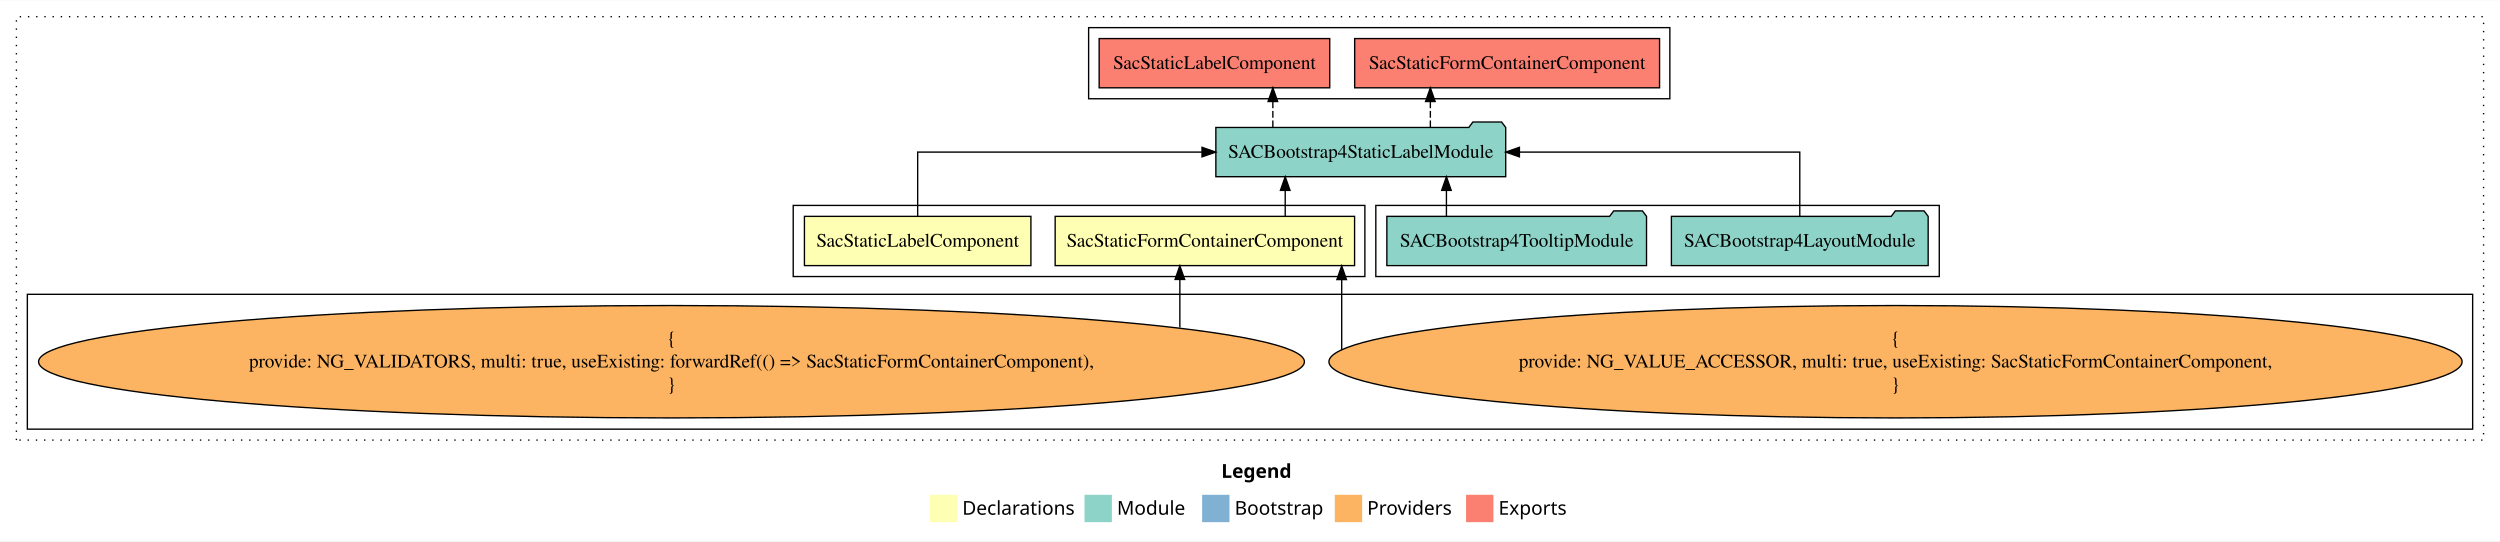
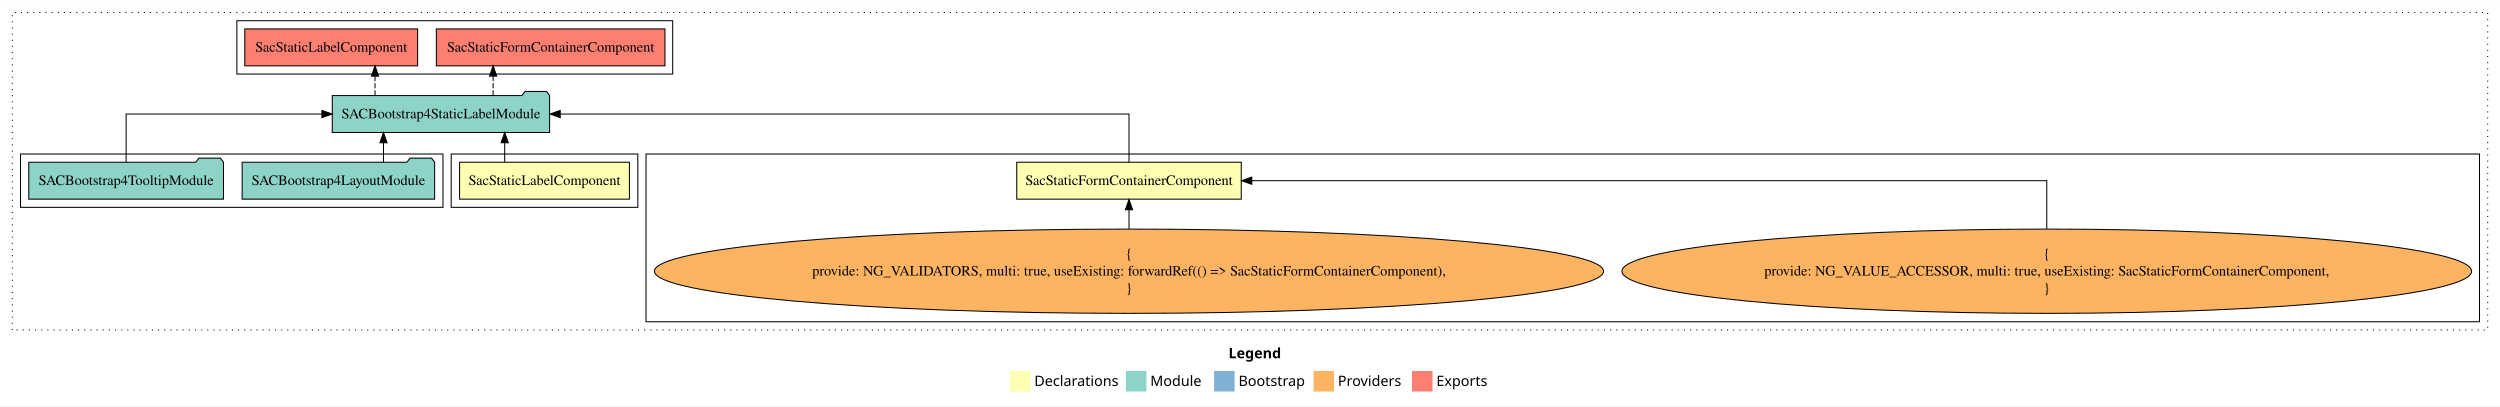
- <svg xmlns="http://www.w3.org/2000/svg" width="1828pt" height="396pt" viewBox="0.00 0.00 1828.00 395.59">
+ <svg xmlns="http://www.w3.org/2000/svg" width="2438pt" height="396pt" viewBox="0.00 0.00 2438.00 395.59">
  <g id="graph0" class="graph" transform="scale(1 1) rotate(0) translate(4 391.59)">
-     <polygon fill="white" stroke="transparent" points="-4,4 -4,-391.59 1824,-391.59 1824,4 -4,4" />
-     <text text-anchor="start" x="889.01" y="-42.4" font-family="Times-12" font-weight="bold" font-size="14.00">Legend</text>
-     <polygon fill="#ffffb3" stroke="transparent" points="676,-10 676,-30 696,-30 696,-10 676,-10" />
-     <text text-anchor="start" x="699.63" y="-15.4" font-family="Times-12" font-size="14.00">  Declarations</text>
-     <polygon fill="#8dd3c7" stroke="transparent" points="789,-10 789,-30 809,-30 809,-10 789,-10" />
-     <text text-anchor="start" x="812.73" y="-15.4" font-family="Times-12" font-size="14.00">  Module</text>
-     <polygon fill="#80b1d3" stroke="transparent" points="875,-10 875,-30 895,-30 895,-10 875,-10" />
-     <text text-anchor="start" x="898.78" y="-15.4" font-family="Times-12" font-size="14.00">  Bootstrap</text>
-     <polygon fill="#fdb462" stroke="transparent" points="972,-10 972,-30 992,-30 992,-10 972,-10" />
-     <text text-anchor="start" x="995.67" y="-15.4" font-family="Times-12" font-size="14.00">  Providers</text>
-     <polygon fill="#fb8072" stroke="transparent" points="1068,-10 1068,-30 1088,-30 1088,-10 1068,-10" />
-     <text text-anchor="start" x="1091.73" y="-15.4" font-family="Times-12" font-size="14.00">  Exports</text>
+     <polygon fill="white" stroke="transparent" points="-4,4 -4,-391.59 2434,-391.59 2434,4 -4,4" />
+     <text text-anchor="start" x="1194.01" y="-42.4" font-family="Times-12" font-weight="bold" font-size="14.00">Legend</text>
+     <polygon fill="#ffffb3" stroke="transparent" points="981,-10 981,-30 1001,-30 1001,-10 981,-10" />
+     <text text-anchor="start" x="1004.63" y="-15.4" font-family="Times-12" font-size="14.00">  Declarations</text>
+     <polygon fill="#8dd3c7" stroke="transparent" points="1094,-10 1094,-30 1114,-30 1114,-10 1094,-10" />
+     <text text-anchor="start" x="1117.73" y="-15.4" font-family="Times-12" font-size="14.00">  Module</text>
+     <polygon fill="#80b1d3" stroke="transparent" points="1180,-10 1180,-30 1200,-30 1200,-10 1180,-10" />
+     <text text-anchor="start" x="1203.78" y="-15.4" font-family="Times-12" font-size="14.00">  Bootstrap</text>
+     <polygon fill="#fdb462" stroke="transparent" points="1277,-10 1277,-30 1297,-30 1297,-10 1277,-10" />
+     <text text-anchor="start" x="1300.67" y="-15.4" font-family="Times-12" font-size="14.00">  Providers</text>
+     <polygon fill="#fb8072" stroke="transparent" points="1373,-10 1373,-30 1393,-30 1393,-10 1373,-10" />
+     <text text-anchor="start" x="1396.73" y="-15.4" font-family="Times-12" font-size="14.00">  Exports</text>
    <g id="clust1" class="cluster">
-       <polygon fill="none" stroke="black" stroke-dasharray="1,5" points="8,-70 8,-379.59 1812,-379.59 1812,-70 8,-70" />
+       <polygon fill="none" stroke="black" stroke-dasharray="1,5" points="8,-70 8,-379.59 2422,-379.59 2422,-70 8,-70" />
+     </g>
+     <g id="clust3" class="cluster">
+       <polygon fill="none" stroke="black" points="626,-78 626,-241.59 2414,-241.59 2414,-78 626,-78" />
+     </g>
+     <g id="clust6" class="cluster">
+       <polygon fill="none" stroke="black" points="227,-319.59 227,-371.59 652,-371.59 652,-319.59 227,-319.59" />
+     </g>
+     <g id="clust2" class="cluster">
+       <polygon fill="none" stroke="black" points="436,-189.59 436,-241.59 618,-241.59 618,-189.59 436,-189.59" />
    </g>
    <g id="clust5" class="cluster">
-       <polygon fill="none" stroke="black" points="1002,-189.59 1002,-241.59 1414,-241.59 1414,-189.59 1002,-189.59" />
-     </g>
-     <g id="clust6" class="cluster">
-       <polygon fill="none" stroke="black" points="792,-319.59 792,-371.59 1217,-371.59 1217,-319.59 792,-319.59" />
-     </g>
-     <g id="clust2" class="cluster">
-       <polygon fill="none" stroke="black" points="576,-189.59 576,-241.59 994,-241.59 994,-189.59 576,-189.59" />
-     </g>
-     <g id="clust3" class="cluster">
-       <polygon fill="none" stroke="black" points="16,-78 16,-176.59 1804,-176.59 1804,-78 16,-78" />
+       <polygon fill="none" stroke="black" points="16,-189.59 16,-241.59 428,-241.59 428,-189.59 16,-189.59" />
    </g>
    <g id="node1" class="node">
-       <polygon fill="#ffffb3" stroke="black" points="986.47,-233.59 767.53,-233.59 767.53,-197.59 986.47,-197.59 986.47,-233.59" />
-       <text text-anchor="middle" x="877" y="-211.39" font-family="Times,serif" font-size="14.00">SacStaticFormContainerComponent</text>
+       <polygon fill="#ffffb3" stroke="black" points="1206.47,-233.59 987.53,-233.59 987.53,-197.59 1206.47,-197.59 1206.47,-233.59" />
+       <text text-anchor="middle" x="1097" y="-211.39" font-family="Times,serif" font-size="14.00">SacStaticFormContainerComponent</text>
    </g>
    <g id="node3" class="node">
-       <polygon fill="#8dd3c7" stroke="black" points="1096.97,-298.59 1093.97,-302.59 1072.97,-302.59 1069.97,-298.59 885.03,-298.59 885.03,-262.59 1096.97,-262.59 1096.97,-298.59" />
-       <text text-anchor="middle" x="991" y="-276.39" font-family="Times,serif" font-size="14.00">SACBootstrap4StaticLabelModule</text>
+       <polygon fill="#8dd3c7" stroke="black" points="531.97,-298.59 528.97,-302.59 507.97,-302.59 504.97,-298.59 320.03,-298.59 320.03,-262.59 531.97,-262.59 531.97,-298.59" />
+       <text text-anchor="middle" x="426" y="-276.39" font-family="Times,serif" font-size="14.00">SACBootstrap4StaticLabelModule</text>
    </g>
    <g id="edge1" class="edge">
-       <path fill="none" stroke="black" d="M935.75,-233.7C935.75,-233.7 935.75,-252.58 935.75,-252.58" />
-       <polygon fill="black" stroke="black" points="932.25,-252.58 935.75,-262.58 939.25,-252.58 932.25,-252.58" />
+       <path fill="none" stroke="black" d="M1097,-233.7C1097,-252.93 1097,-280.59 1097,-280.59 1097,-280.59 542.32,-280.59 542.32,-280.59" />
+       <polygon fill="black" stroke="black" points="542.32,-277.09 532.32,-280.59 542.32,-284.09 542.32,-277.09" />
    </g>
    <g id="node2" class="node">
-       <polygon fill="#ffffb3" stroke="black" points="749.8,-233.59 584.2,-233.59 584.2,-197.59 749.8,-197.59 749.8,-233.59" />
-       <text text-anchor="middle" x="667" y="-211.39" font-family="Times,serif" font-size="14.00">SacStaticLabelComponent</text>
+       <polygon fill="#ffffb3" stroke="black" points="609.8,-233.59 444.2,-233.59 444.2,-197.59 609.8,-197.59 609.8,-233.59" />
+       <text text-anchor="middle" x="527" y="-211.39" font-family="Times,serif" font-size="14.00">SacStaticLabelComponent</text>
    </g>
    <g id="edge4" class="edge">
-       <path fill="none" stroke="black" d="M667,-233.7C667,-252.93 667,-280.59 667,-280.59 667,-280.59 874.91,-280.59 874.91,-280.59" />
-       <polygon fill="black" stroke="black" points="874.91,-284.09 884.91,-280.59 874.91,-277.09 874.91,-284.09" />
+       <path fill="none" stroke="black" d="M488.17,-233.7C488.17,-233.7 488.17,-252.58 488.17,-252.58" />
+       <polygon fill="black" stroke="black" points="484.67,-252.58 488.17,-262.58 491.67,-252.58 484.67,-252.58" />
    </g>
    <g id="node8" class="node">
-       <polygon fill="#fb8072" stroke="black" points="1209.47,-363.59 986.53,-363.59 986.53,-327.59 1209.47,-327.59 1209.47,-363.59" />
-       <text text-anchor="middle" x="1098" y="-341.39" font-family="Times,serif" font-size="14.00">SacStaticFormContainerComponent </text>
+       <polygon fill="#fb8072" stroke="black" points="644.47,-363.59 421.53,-363.59 421.53,-327.59 644.47,-327.59 644.47,-363.59" />
+       <text text-anchor="middle" x="533" y="-341.39" font-family="Times,serif" font-size="14.00">SacStaticFormContainerComponent </text>
    </g>
    <g id="edge7" class="edge">
-       <path fill="none" stroke="black" stroke-dasharray="5,2" d="M1041.88,-298.7C1041.88,-298.7 1041.88,-317.58 1041.88,-317.58" />
-       <polygon fill="black" stroke="black" points="1038.38,-317.58 1041.88,-327.58 1045.38,-317.58 1038.38,-317.58" />
+       <path fill="none" stroke="black" stroke-dasharray="5,2" d="M476.88,-298.7C476.88,-298.7 476.88,-317.58 476.88,-317.58" />
+       <polygon fill="black" stroke="black" points="473.38,-317.58 476.88,-327.58 480.38,-317.58 473.38,-317.58" />
    </g>
    <g id="node9" class="node">
-       <polygon fill="#fb8072" stroke="black" points="968.3,-363.59 799.7,-363.59 799.7,-327.59 968.3,-327.59 968.3,-363.59" />
-       <text text-anchor="middle" x="884" y="-341.39" font-family="Times,serif" font-size="14.00">SacStaticLabelComponent </text>
+       <polygon fill="#fb8072" stroke="black" points="403.3,-363.59 234.7,-363.59 234.7,-327.59 403.3,-327.59 403.3,-363.59" />
+       <text text-anchor="middle" x="319" y="-341.39" font-family="Times,serif" font-size="14.00">SacStaticLabelComponent </text>
    </g>
    <g id="edge8" class="edge">
-       <path fill="none" stroke="black" stroke-dasharray="5,2" d="M926.71,-298.7C926.71,-298.7 926.71,-317.58 926.71,-317.58" />
-       <polygon fill="black" stroke="black" points="923.21,-317.58 926.71,-327.58 930.21,-317.58 923.21,-317.58" />
+       <path fill="none" stroke="black" stroke-dasharray="5,2" d="M361.71,-298.7C361.71,-298.7 361.71,-317.58 361.71,-317.58" />
+       <polygon fill="black" stroke="black" points="358.21,-317.58 361.71,-327.58 365.21,-317.58 358.21,-317.58" />
    </g>
    <g id="node4" class="node">
-       <ellipse fill="#fdb462" stroke="black" cx="1382" cy="-127.3" rx="414.29" ry="41.09" />
-       <text text-anchor="middle" x="1382" y="-139.9" font-family="Times,serif" font-size="14.00">{</text>
-       <text text-anchor="middle" x="1382" y="-123.1" font-family="Times,serif" font-size="14.00">    provide: NG_VALUE_ACCESSOR, multi: true, useExisting: SacStaticFormContainerComponent,</text>
-       <text text-anchor="middle" x="1382" y="-106.3" font-family="Times,serif" font-size="14.00">}</text>
+       <ellipse fill="#fdb462" stroke="black" cx="1992" cy="-127.3" rx="414.29" ry="41.09" />
+       <text text-anchor="middle" x="1992" y="-139.9" font-family="Times,serif" font-size="14.00">{</text>
+       <text text-anchor="middle" x="1992" y="-123.1" font-family="Times,serif" font-size="14.00">    provide: NG_VALUE_ACCESSOR, multi: true, useExisting: SacStaticFormContainerComponent,</text>
+       <text text-anchor="middle" x="1992" y="-106.3" font-family="Times,serif" font-size="14.00">}</text>
    </g>
    <g id="edge2" class="edge">
-       <path fill="none" stroke="black" d="M977.05,-136.08C977.05,-136.08 977.05,-187.37 977.05,-187.37" />
-       <polygon fill="black" stroke="black" points="973.55,-187.37 977.05,-197.37 980.55,-187.37 973.55,-187.37" />
+       <path fill="none" stroke="black" d="M1992,-168.6C1992,-191.58 1992,-215.59 1992,-215.59 1992,-215.59 1216.74,-215.59 1216.74,-215.59" />
+       <polygon fill="black" stroke="black" points="1216.74,-212.09 1206.74,-215.59 1216.74,-219.09 1216.74,-212.09" />
    </g>
    <g id="node5" class="node">
-       <ellipse fill="#fdb462" stroke="black" cx="487" cy="-127.3" rx="462.8" ry="41.09" />
-       <text text-anchor="middle" x="487" y="-139.9" font-family="Times,serif" font-size="14.00">{</text>
-       <text text-anchor="middle" x="487" y="-123.1" font-family="Times,serif" font-size="14.00">    provide: NG_VALIDATORS, multi: true, useExisting: forwardRef(() =&gt; SacStaticFormContainerComponent),</text>
-       <text text-anchor="middle" x="487" y="-106.3" font-family="Times,serif" font-size="14.00">}</text>
+       <ellipse fill="#fdb462" stroke="black" cx="1097" cy="-127.3" rx="462.8" ry="41.09" />
+       <text text-anchor="middle" x="1097" y="-139.9" font-family="Times,serif" font-size="14.00">{</text>
+       <text text-anchor="middle" x="1097" y="-123.1" font-family="Times,serif" font-size="14.00">    provide: NG_VALIDATORS, multi: true, useExisting: forwardRef(() =&gt; SacStaticFormContainerComponent),</text>
+       <text text-anchor="middle" x="1097" y="-106.3" font-family="Times,serif" font-size="14.00">}</text>
    </g>
    <g id="edge3" class="edge">
-       <path fill="none" stroke="black" d="M858.71,-152.36C858.71,-152.36 858.71,-187.48 858.71,-187.48" />
-       <polygon fill="black" stroke="black" points="855.21,-187.48 858.71,-197.48 862.21,-187.48 855.21,-187.48" />
+       <path fill="none" stroke="black" d="M1097,-168.6C1097,-168.6 1097,-187.26 1097,-187.26" />
+       <polygon fill="black" stroke="black" points="1093.5,-187.26 1097,-197.26 1100.5,-187.26 1093.5,-187.26" />
    </g>
    <g id="node6" class="node">
-       <polygon fill="#8dd3c7" stroke="black" points="1405.87,-233.59 1402.87,-237.59 1381.87,-237.59 1378.87,-233.59 1218.13,-233.59 1218.13,-197.59 1405.87,-197.59 1405.87,-233.59" />
-       <text text-anchor="middle" x="1312" y="-211.39" font-family="Times,serif" font-size="14.00">SACBootstrap4LayoutModule</text>
+       <polygon fill="#8dd3c7" stroke="black" points="419.87,-233.59 416.87,-237.59 395.87,-237.59 392.87,-233.59 232.13,-233.59 232.13,-197.59 419.87,-197.59 419.87,-233.59" />
+       <text text-anchor="middle" x="326" y="-211.39" font-family="Times,serif" font-size="14.00">SACBootstrap4LayoutModule</text>
    </g>
    <g id="edge5" class="edge">
-       <path fill="none" stroke="black" d="M1312,-233.7C1312,-252.93 1312,-280.59 1312,-280.59 1312,-280.59 1107,-280.59 1107,-280.59" />
-       <polygon fill="black" stroke="black" points="1107,-277.09 1097,-280.59 1107,-284.09 1107,-277.09" />
+       <path fill="none" stroke="black" d="M369.98,-233.7C369.98,-233.7 369.98,-252.58 369.98,-252.58" />
+       <polygon fill="black" stroke="black" points="366.48,-252.58 369.98,-262.58 373.48,-252.58 366.48,-252.58" />
    </g>
    <g id="node7" class="node">
-       <polygon fill="#8dd3c7" stroke="black" points="1199.94,-233.59 1196.94,-237.59 1175.94,-237.59 1172.94,-233.59 1010.06,-233.59 1010.06,-197.59 1199.94,-197.59 1199.94,-233.59" />
-       <text text-anchor="middle" x="1105" y="-211.39" font-family="Times,serif" font-size="14.00">SACBootstrap4TooltipModule</text>
+       <polygon fill="#8dd3c7" stroke="black" points="213.94,-233.59 210.94,-237.59 189.94,-237.59 186.94,-233.59 24.06,-233.59 24.06,-197.59 213.94,-197.59 213.94,-233.59" />
+       <text text-anchor="middle" x="119" y="-211.39" font-family="Times,serif" font-size="14.00">SACBootstrap4TooltipModule</text>
    </g>
    <g id="edge6" class="edge">
-       <path fill="none" stroke="black" d="M1053.63,-233.7C1053.63,-233.7 1053.63,-252.58 1053.63,-252.58" />
-       <polygon fill="black" stroke="black" points="1050.13,-252.58 1053.63,-262.58 1057.13,-252.58 1050.13,-252.58" />
+       <path fill="none" stroke="black" d="M119,-233.7C119,-252.93 119,-280.59 119,-280.59 119,-280.59 309.92,-280.59 309.92,-280.59" />
+       <polygon fill="black" stroke="black" points="309.92,-284.09 319.92,-280.59 309.92,-277.09 309.92,-284.09" />
    </g>
  </g>
</svg>
